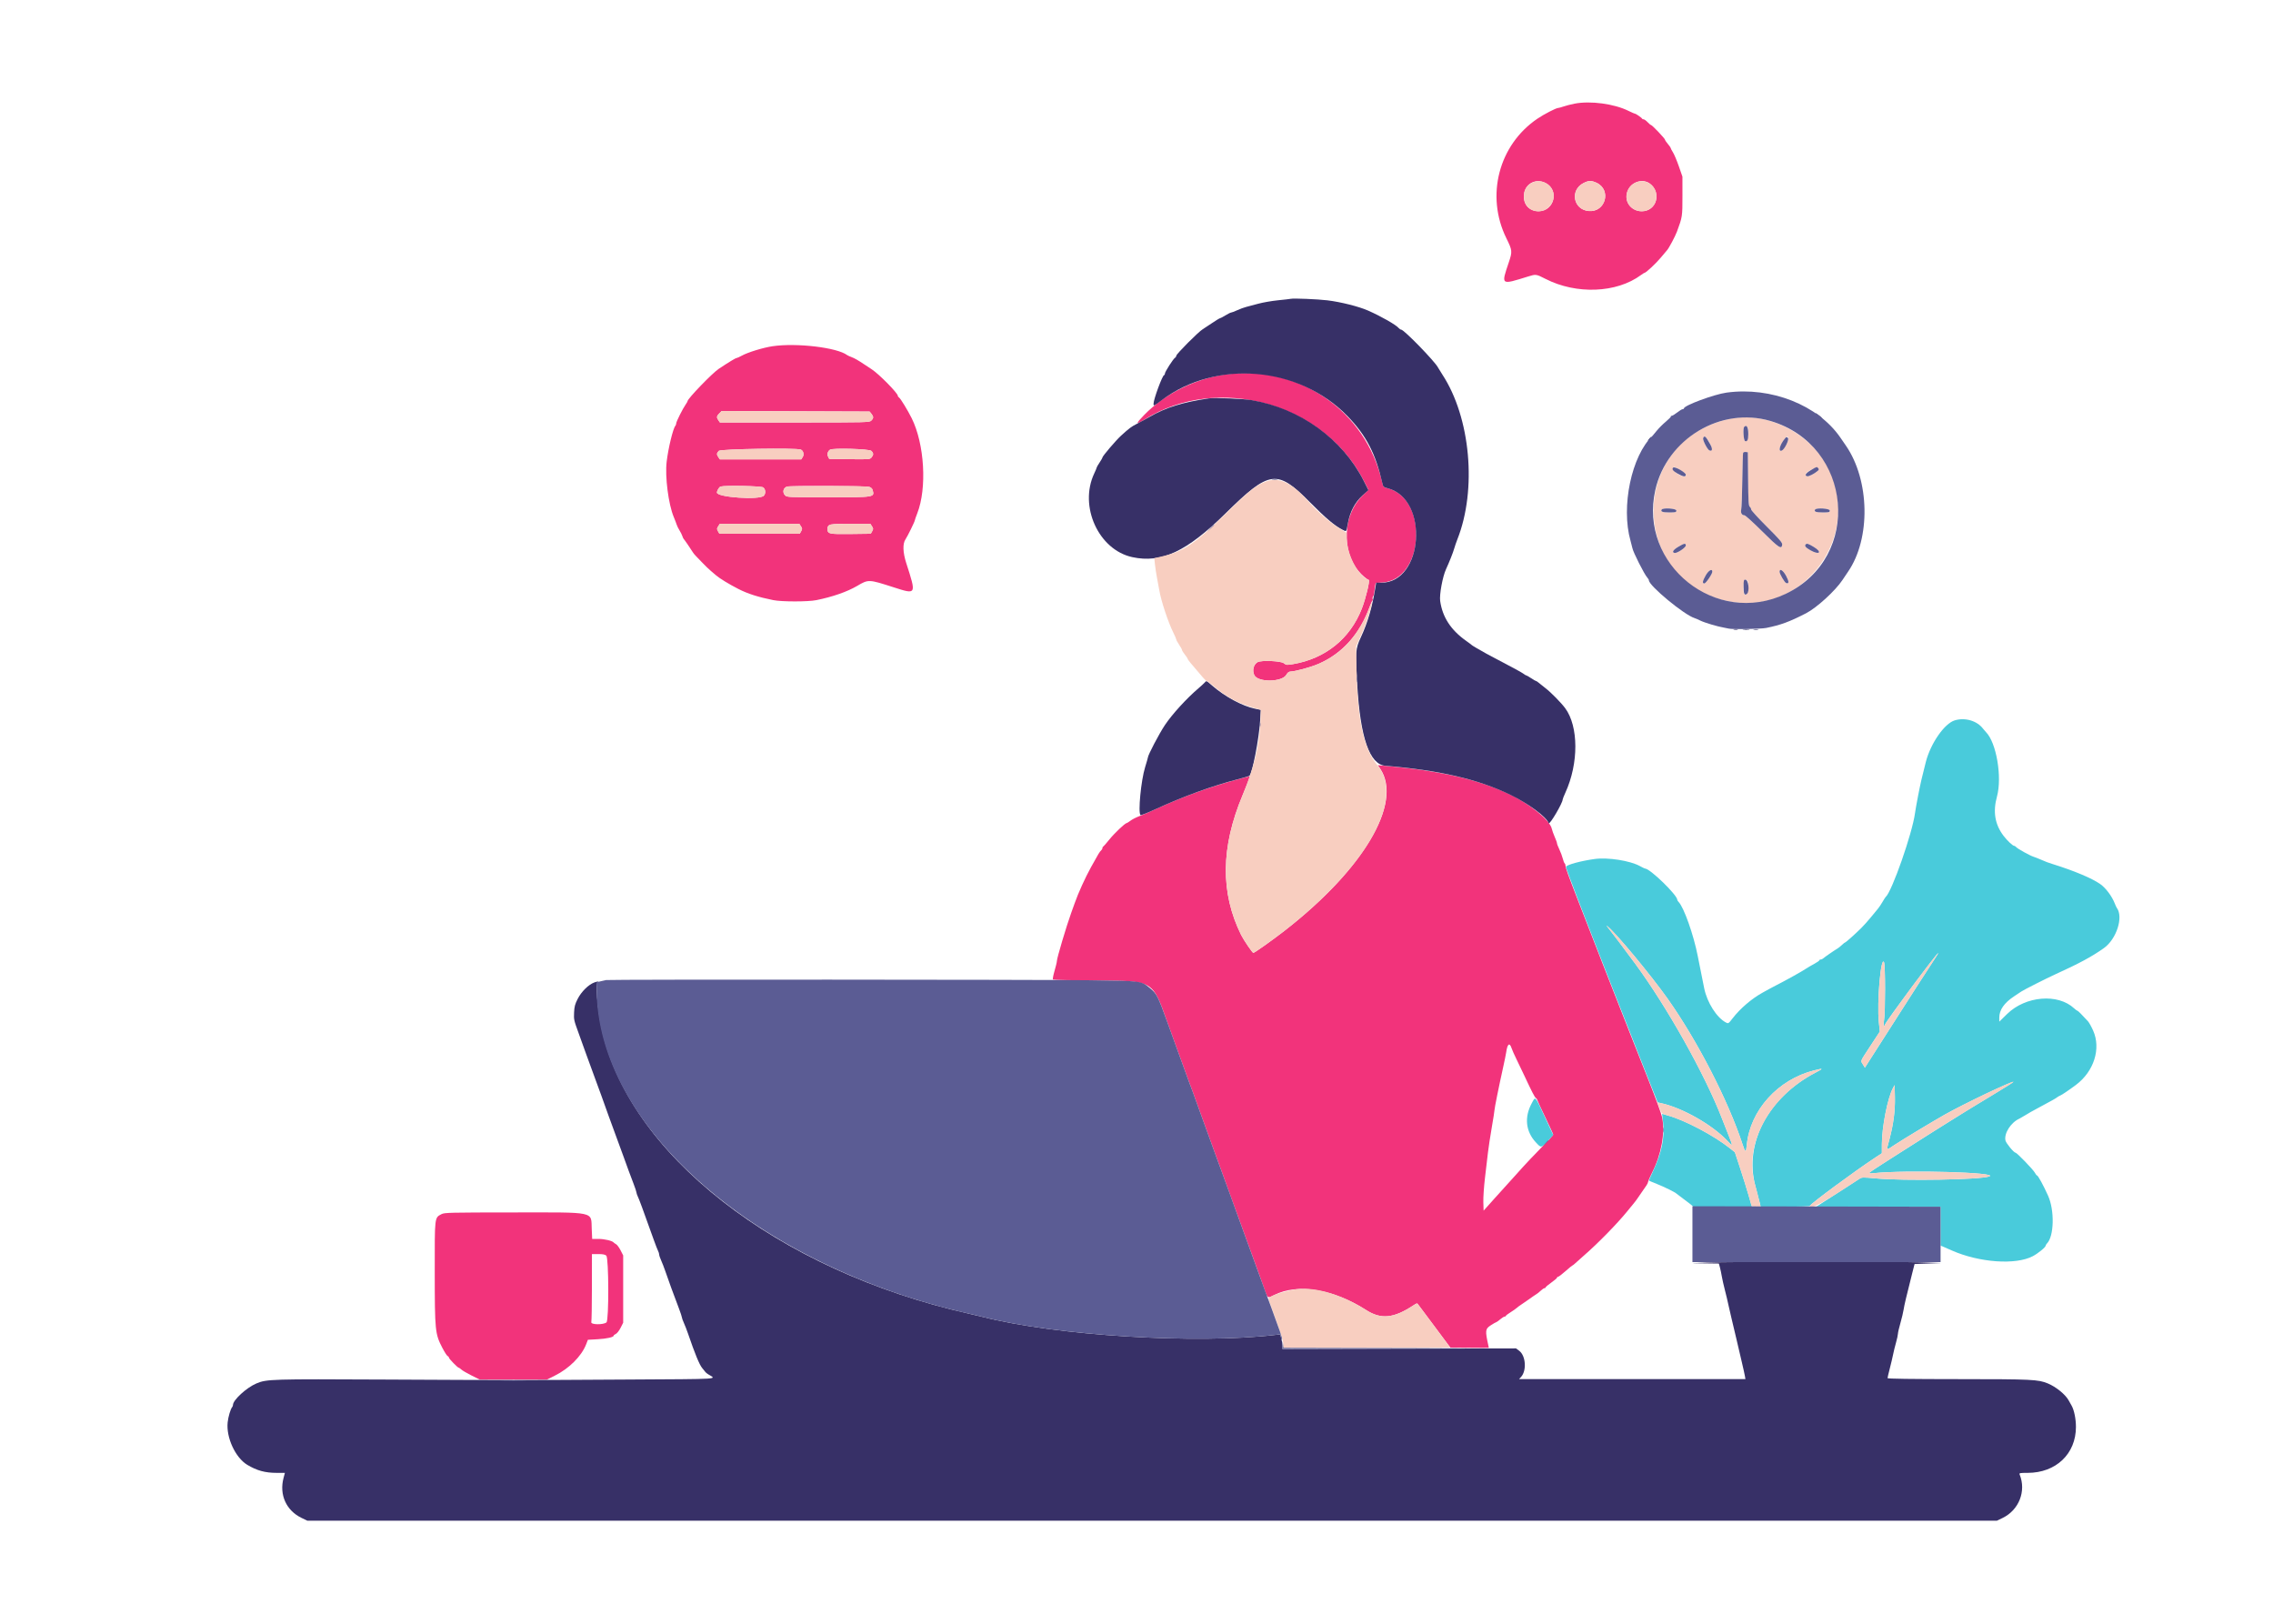
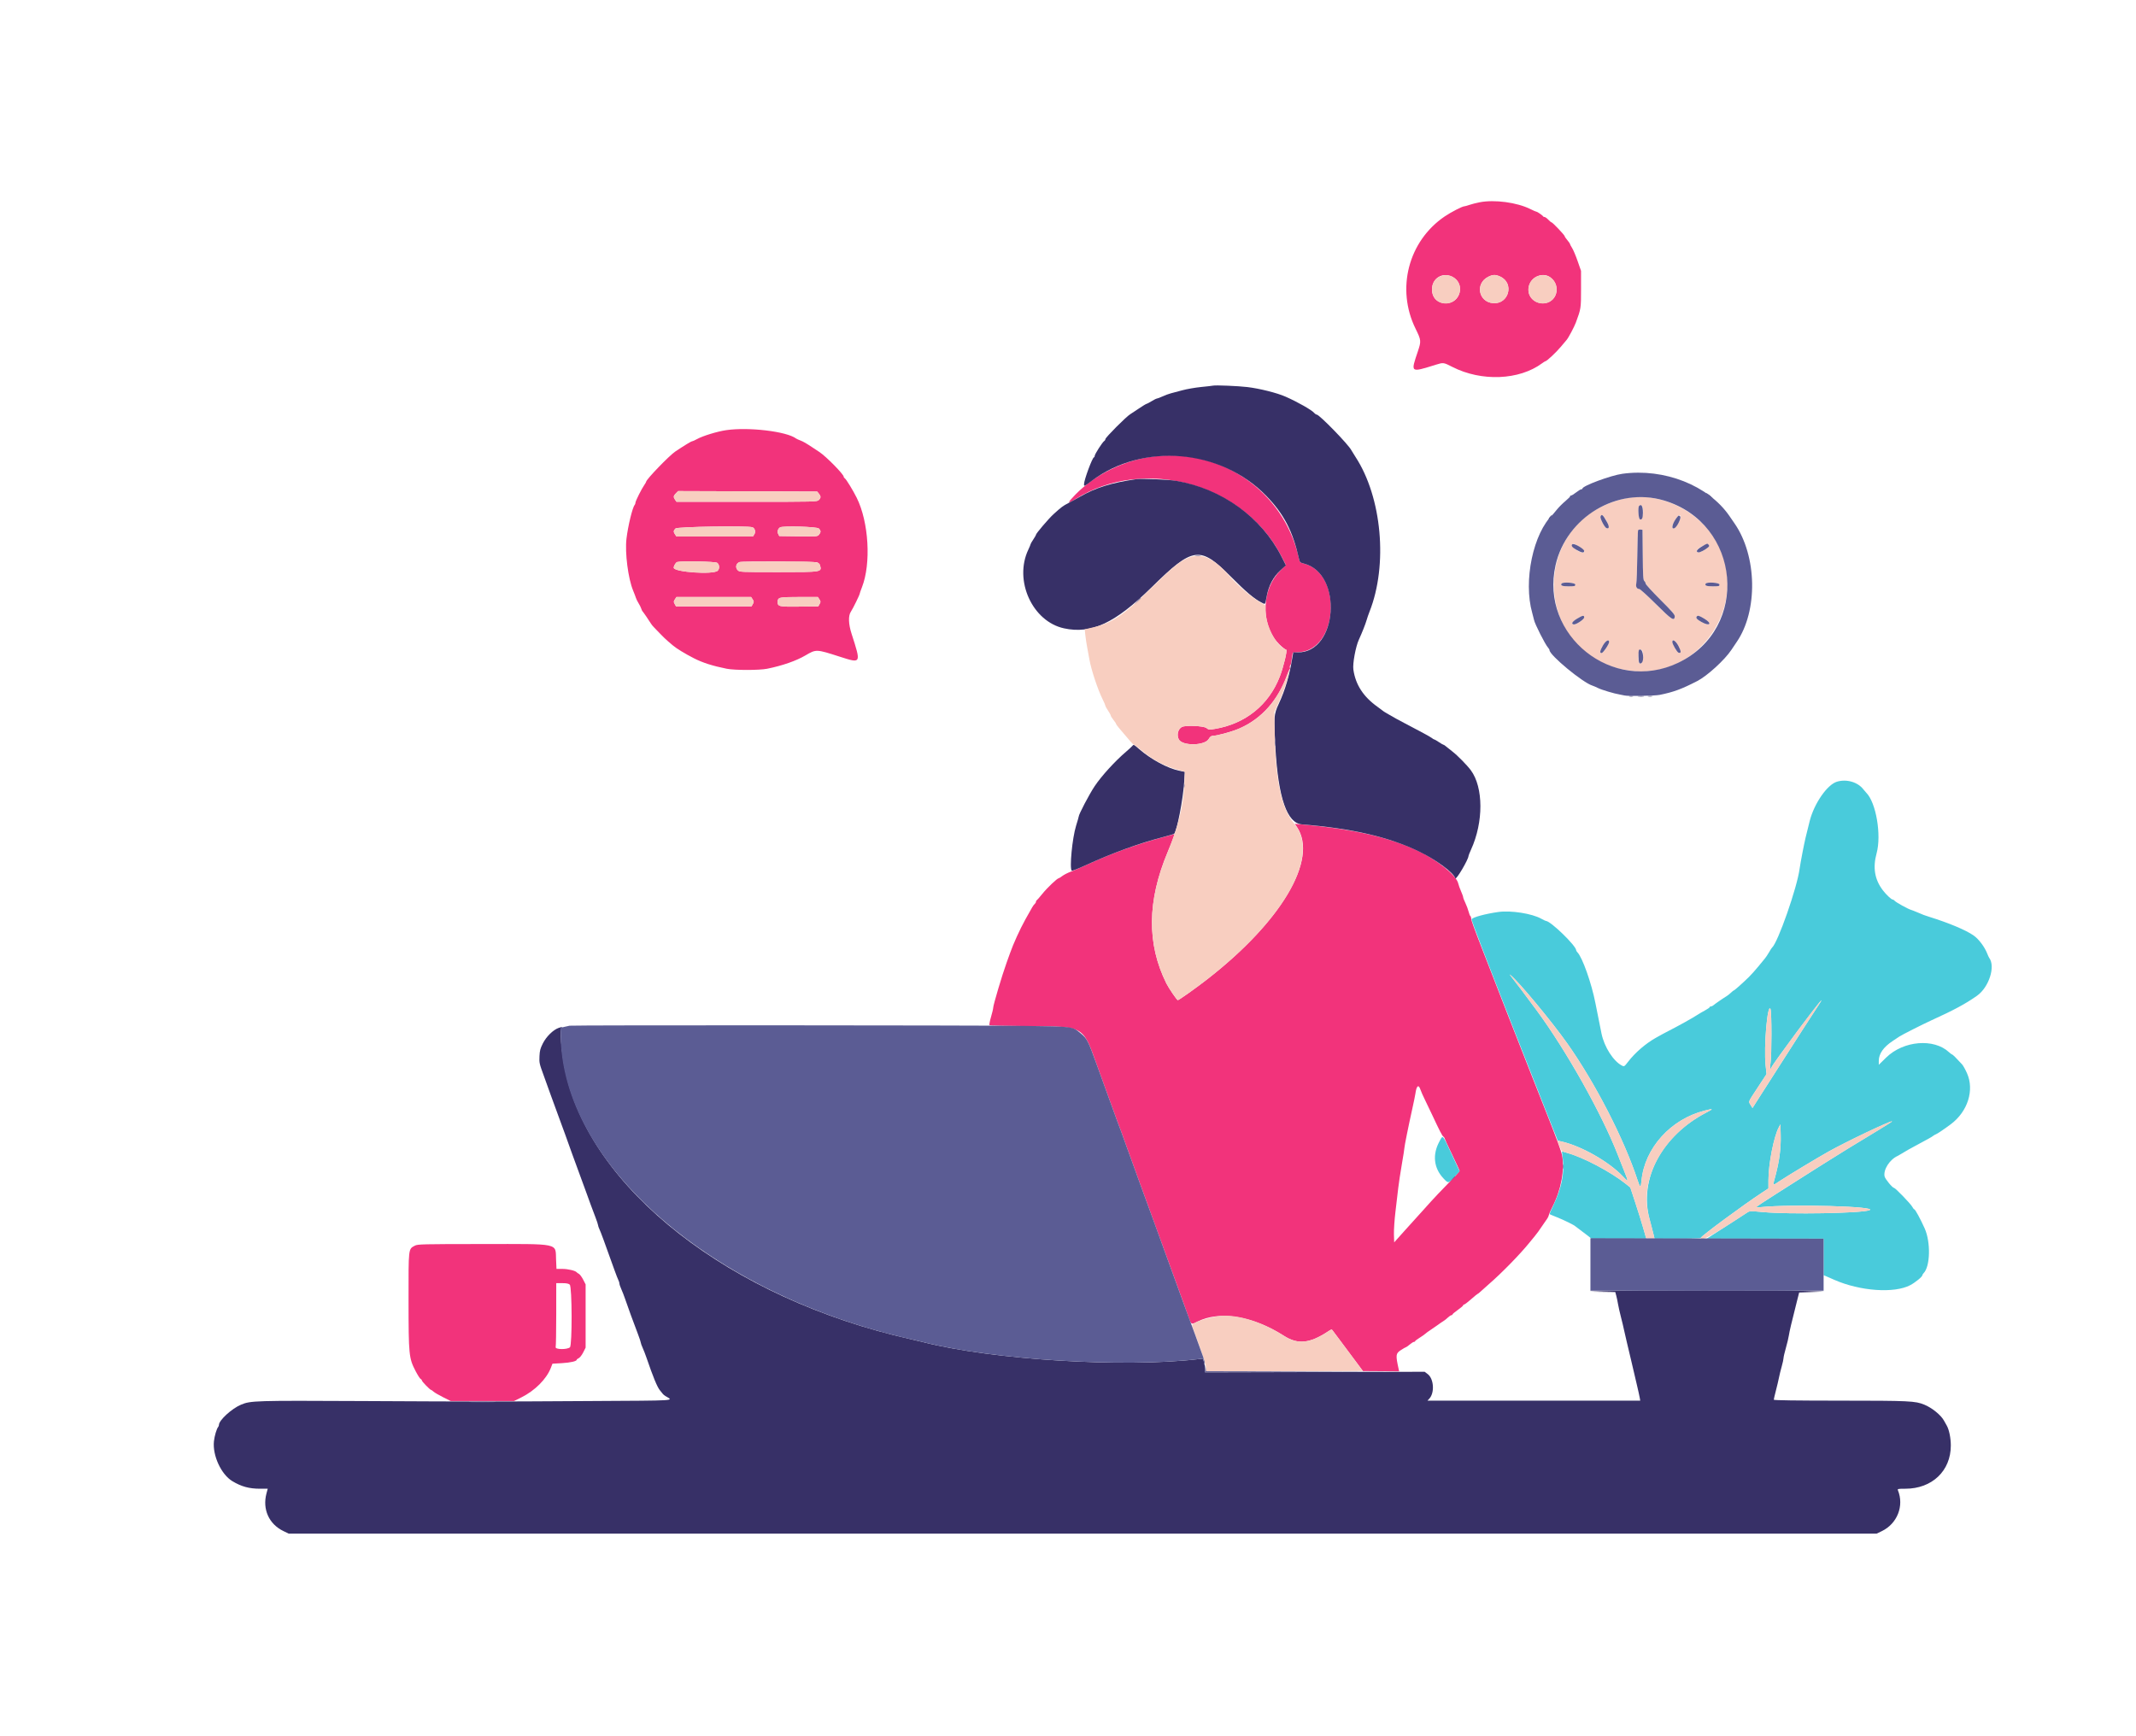
- <svg xmlns="http://www.w3.org/2000/svg" id="svg" version="1.1" width="400" height="285.714" viewBox="0, 0, 400,285.714">
+ <svg xmlns="http://www.w3.org/2000/svg" id="svg" version="1.1" width="400" height="325" viewBox="0, 0, 400,285.714">
  <g id="svgg">
    <path id="path0" d="M277.083 18.241 C 276.442 18.366,275.579 18.587,275.167 18.732 C 274.754 18.877,274.321 18.996,274.203 18.998 C 273.829 19.002,271.707 20.099,270.542 20.891 C 263.735 25.515,261.415 34.450,265.084 41.910 C 266.144 44.065,266.161 44.239,265.520 46.152 C 264.152 50.230,264.058 50.161,268.928 48.648 C 270.292 48.224,270.325 48.228,271.974 49.071 C 277.417 51.854,284.492 51.568,288.781 48.393 C 289.072 48.177,289.359 48.000,289.417 48.000 C 289.654 48.000,291.421 46.346,292.265 45.333 C 292.762 44.737,293.267 44.137,293.388 44.000 C 293.712 43.632,294.809 41.567,295.103 40.772 C 296.068 38.159,296.077 38.102,296.075 34.500 L 296.073 31.083 295.436 29.250 C 295.085 28.242,294.619 27.137,294.399 26.795 C 294.180 26.453,294.000 26.113,294.000 26.039 C 294.000 25.965,293.778 25.644,293.507 25.327 C 293.235 25.010,293.010 24.675,293.005 24.583 C 292.995 24.376,290.738 22.000,290.551 22.000 C 290.477 22.000,290.203 21.775,289.944 21.500 C 289.684 21.225,289.372 21.000,289.250 21.000 C 289.128 21.000,289.003 20.944,288.972 20.875 C 288.896 20.704,287.878 19.999,287.715 20.005 C 287.643 20.007,287.133 19.785,286.583 19.511 C 284.075 18.261,279.867 17.698,277.083 18.241 M271.941 32.178 C 274.447 33.392,273.559 37.168,270.767 37.166 C 269.200 37.165,268.168 36.139,268.167 34.581 C 268.166 32.487,270.072 31.274,271.941 32.178 M280.933 32.151 C 283.637 33.379,282.562 37.379,279.594 37.133 C 276.863 36.906,276.217 33.462,278.670 32.208 C 279.557 31.755,280.035 31.743,280.933 32.151 M290.311 32.289 C 292.466 33.885,291.538 37.167,288.930 37.167 C 286.856 37.167,285.613 35.211,286.523 33.377 C 287.230 31.951,289.121 31.408,290.311 32.289 M135.975 60.919 C 134.315 61.161,131.584 61.999,130.521 62.593 C 130.120 62.817,129.707 63.002,129.604 63.005 C 129.431 63.009,128.253 63.725,126.481 64.902 C 125.347 65.656,121.000 70.159,121.000 70.580 C 121.000 70.645,120.856 70.901,120.680 71.148 C 120.173 71.860,119.000 74.198,119.000 74.496 C 119.000 74.645,118.933 74.838,118.852 74.925 C 118.449 75.356,117.597 78.867,117.317 81.250 C 117.007 83.884,117.628 88.715,118.566 90.970 C 118.783 91.491,119.017 92.104,119.088 92.333 C 119.158 92.563,119.381 93.013,119.583 93.333 C 119.786 93.654,120.010 94.104,120.081 94.333 C 120.153 94.563,120.258 94.787,120.315 94.833 C 120.425 94.923,121.632 96.681,121.930 97.187 C 122.030 97.356,122.292 97.672,122.514 97.891 C 122.735 98.109,123.262 98.655,123.685 99.103 C 124.108 99.550,124.745 100.162,125.102 100.463 C 125.458 100.763,125.862 101.107,126.000 101.227 C 126.638 101.783,128.308 102.803,129.951 103.640 C 131.593 104.478,133.450 105.070,136.083 105.599 C 137.581 105.899,142.195 105.900,143.667 105.600 C 146.538 105.015,149.094 104.124,150.833 103.102 C 152.842 101.922,152.844 101.922,157.250 103.338 C 161.305 104.641,161.284 104.680,159.482 99.083 C 158.881 97.218,158.828 95.674,159.340 94.917 C 159.713 94.364,161.000 91.737,161.000 91.528 C 161.000 91.456,161.188 90.918,161.417 90.333 C 163.153 85.903,162.697 78.124,160.435 73.583 C 159.736 72.180,158.470 70.109,158.215 69.950 C 158.097 69.877,158.000 69.740,158.000 69.646 C 158.000 69.186,154.714 65.845,153.431 65.000 C 153.223 64.862,152.722 64.531,152.318 64.263 C 150.931 63.344,150.416 63.047,149.833 62.829 C 149.512 62.709,149.171 62.552,149.075 62.479 C 147.305 61.149,140.200 60.303,135.975 60.919 M215.917 65.857 C 210.526 66.543,205.053 69.230,201.371 72.998 C 199.800 74.606,199.815 74.833,201.425 73.816 C 214.229 65.729,232.937 70.919,239.950 84.503 L 240.817 86.181 239.693 87.299 C 236.348 90.627,236.061 96.882,239.087 100.504 C 239.655 101.185,240.507 101.919,240.867 102.039 C 241.115 102.122,240.352 105.293,239.649 107.100 C 237.598 112.373,233.245 115.888,227.564 116.858 C 226.438 117.050,226.356 117.042,225.917 116.697 C 225.402 116.292,221.989 116.149,221.324 116.505 C 220.598 116.893,220.321 118.004,220.745 118.824 C 221.401 120.092,225.595 120.039,226.354 118.753 C 226.610 118.318,226.814 118.166,227.141 118.165 C 227.884 118.163,230.816 117.353,232.068 116.805 C 236.218 114.987,239.358 111.473,241.015 106.792 C 241.234 106.173,241.468 105.667,241.535 105.667 C 241.602 105.667,241.613 105.553,241.559 105.415 C 241.506 105.276,241.536 105.070,241.625 104.956 C 241.715 104.843,241.794 104.638,241.800 104.500 C 241.807 104.362,241.875 103.875,241.950 103.417 L 242.086 102.583 243.335 102.489 C 250.658 101.938,251.382 87.718,244.178 85.909 C 243.421 85.718,243.415 85.711,243.194 84.734 C 240.383 72.339,228.672 64.235,215.917 65.857 M153.348 72.810 C 153.753 73.311,153.750 73.583,153.333 74.000 C 153.006 74.328,152.778 74.333,139.843 74.333 L 126.686 74.333 126.426 73.963 C 126.070 73.454,126.099 73.219,126.579 72.739 L 126.991 72.327 140.010 72.372 L 153.030 72.417 153.348 72.810 M140.916 79.106 C 141.374 79.282,141.550 79.983,141.251 80.439 L 140.992 80.833 133.839 80.833 L 126.686 80.833 126.426 80.463 C 126.083 79.973,126.099 79.734,126.500 79.333 C 126.836 78.997,140.088 78.789,140.916 79.106 M153.333 79.333 C 153.743 79.743,153.753 80.024,153.375 80.486 C 153.091 80.833,152.987 80.842,149.505 80.797 L 145.926 80.750 145.724 80.344 C 145.515 79.925,145.664 79.396,146.067 79.128 C 146.549 78.806,152.988 78.988,153.333 79.333 M134.296 85.759 C 134.736 86.068,134.794 86.849,134.405 87.238 C 133.623 88.020,126.167 87.510,126.167 86.675 C 126.167 86.327,126.562 85.678,126.815 85.610 C 127.654 85.386,133.942 85.512,134.296 85.759 M153.061 85.687 C 153.287 85.790,153.515 86.034,153.567 86.229 C 153.912 87.513,153.993 87.500,145.750 87.500 C 138.722 87.500,138.490 87.490,138.167 87.167 C 137.645 86.645,137.814 85.861,138.500 85.616 C 139.022 85.429,152.641 85.496,153.061 85.687 M140.945 92.603 C 141.201 92.994,141.205 93.084,140.984 93.478 L 140.737 93.917 133.667 93.917 L 126.596 93.917 126.350 93.478 C 126.129 93.084,126.133 92.994,126.389 92.603 L 126.674 92.167 133.667 92.167 L 140.659 92.167 140.945 92.603 M153.445 92.603 C 153.701 92.993,153.705 93.084,153.484 93.478 L 153.237 93.917 149.738 93.962 C 145.895 94.011,145.625 93.953,145.625 93.083 C 145.625 92.229,145.903 92.167,149.695 92.167 L 153.159 92.167 153.445 92.603 M242.909 135.292 C 246.871 141.279,239.962 152.951,226.051 163.774 C 223.903 165.445,220.769 167.667,220.560 167.667 C 220.395 167.667,218.855 165.409,218.419 164.528 C 214.743 157.107,214.824 149.098,218.670 139.917 C 219.054 139.000,219.501 137.871,219.664 137.408 L 219.960 136.565 217.605 137.198 C 212.970 138.444,208.151 140.186,203.776 142.198 C 202.570 142.752,201.115 143.380,200.543 143.594 C 199.970 143.807,199.251 144.173,198.944 144.407 C 198.636 144.642,198.330 144.833,198.263 144.833 C 197.989 144.833,196.096 146.634,195.210 147.737 C 194.689 148.386,194.204 148.942,194.132 148.972 C 194.059 149.003,194.000 149.125,194.000 149.243 C 194.000 149.362,193.889 149.552,193.753 149.664 C 193.525 149.854,193.309 150.212,191.998 152.583 C 190.974 154.434,189.742 157.150,189.125 158.917 C 189.029 159.192,188.746 159.979,188.497 160.667 C 187.669 162.953,185.993 168.586,185.993 169.083 C 185.993 169.267,185.807 170.050,185.580 170.825 C 185.353 171.600,185.224 172.290,185.293 172.360 C 185.363 172.430,188.719 172.508,192.752 172.535 C 203.056 172.603,202.759 172.432,205.419 179.833 C 205.634 180.429,206.068 181.629,206.384 182.500 C 206.700 183.371,207.312 185.058,207.743 186.250 C 209.092 189.974,209.675 191.560,209.948 192.250 C 210.093 192.617,210.308 193.217,210.427 193.583 C 210.545 193.950,210.993 195.188,211.421 196.333 C 211.849 197.479,212.299 198.717,212.421 199.083 C 212.543 199.450,212.991 200.688,213.416 201.833 C 213.842 202.979,214.556 204.929,215.002 206.167 C 215.448 207.404,216.089 209.167,216.425 210.083 C 216.762 211.000,217.281 212.425,217.579 213.250 C 217.877 214.075,218.778 216.550,219.580 218.750 C 221.945 225.231,222.172 225.857,222.613 227.131 C 223.074 228.459,223.085 228.464,224.250 227.869 C 228.339 225.779,234.642 226.813,240.427 230.524 C 243.037 232.198,245.275 231.975,248.716 229.698 C 249.359 229.272,249.375 229.270,249.607 229.590 C 249.738 229.770,251.059 231.541,252.543 233.525 L 255.243 237.134 258.626 237.156 L 262.009 237.179 261.926 236.798 C 261.336 234.111,261.367 233.841,262.334 233.208 C 262.790 232.910,263.220 232.664,263.290 232.660 C 263.360 232.656,263.676 232.431,263.994 232.160 C 264.311 231.889,264.667 231.667,264.785 231.667 C 264.903 231.667,265.000 231.610,265.000 231.542 C 265.000 231.473,265.357 231.198,265.792 230.930 C 266.227 230.663,266.749 230.296,266.952 230.115 C 267.155 229.935,267.465 229.704,267.641 229.602 C 267.817 229.500,268.428 229.079,269.000 228.667 C 269.572 228.254,270.185 227.832,270.364 227.729 C 270.542 227.626,270.893 227.345,271.145 227.104 C 271.396 226.864,271.691 226.667,271.801 226.667 C 271.910 226.667,272.000 226.603,272.000 226.524 C 272.000 226.446,272.450 226.066,273.000 225.680 C 273.550 225.294,274.000 224.909,274.000 224.823 C 274.000 224.737,274.084 224.667,274.186 224.667 C 274.288 224.667,274.880 224.217,275.500 223.667 C 276.120 223.117,276.671 222.667,276.723 222.667 C 276.775 222.667,276.992 222.498,277.205 222.292 C 277.417 222.085,278.152 221.431,278.837 220.836 C 281.181 218.805,284.629 215.281,286.333 213.176 C 286.654 212.780,287.142 212.184,287.417 211.853 C 287.692 211.521,287.992 211.131,288.083 210.986 C 288.282 210.673,289.397 209.058,289.745 208.579 C 289.880 208.394,290.016 208.094,290.047 207.913 C 290.079 207.732,290.385 207.033,290.728 206.360 C 292.355 203.173,293.047 199.389,292.509 196.637 C 292.395 196.057,291.303 193.071,290.082 190.000 C 288.861 186.929,287.450 183.367,286.948 182.083 C 286.445 180.800,285.530 178.475,284.915 176.917 C 282.986 172.027,281.820 169.041,277.496 157.917 C 276.034 154.156,275.500 152.670,275.500 152.364 C 275.500 152.175,275.434 151.979,275.354 151.929 C 275.273 151.880,275.121 151.495,275.015 151.074 C 274.909 150.653,274.637 149.926,274.411 149.457 C 274.185 148.988,274.000 148.508,274.000 148.390 C 274.000 148.272,273.820 147.770,273.601 147.273 C 273.381 146.776,273.146 146.118,273.078 145.810 C 272.747 144.300,269.177 141.421,265.487 139.688 C 260.016 137.119,253.336 135.606,243.699 134.752 L 242.481 134.645 242.909 135.292 M266.007 184.438 C 266.116 184.768,266.488 185.611,266.835 186.311 C 267.181 187.011,267.814 188.333,268.242 189.250 C 269.586 192.129,270.077 193.079,270.292 193.217 C 270.406 193.290,270.500 193.412,270.500 193.487 C 270.500 193.563,271.137 194.945,271.917 196.559 C 272.696 198.173,273.333 199.564,273.333 199.651 C 273.333 199.738,272.340 200.822,271.125 202.060 C 269.910 203.298,268.504 204.777,268.000 205.347 C 267.496 205.916,266.858 206.625,266.583 206.921 C 265.787 207.780,265.042 208.605,262.998 210.889 L 261.083 213.028 261.036 211.538 C 261.010 210.719,261.141 208.781,261.327 207.233 C 261.513 205.684,261.746 203.704,261.845 202.833 C 261.943 201.963,262.245 199.975,262.515 198.417 C 262.785 196.858,263.003 195.471,262.999 195.333 C 262.990 195.047,263.784 191.116,264.496 187.917 C 264.761 186.725,265.014 185.487,265.058 185.167 C 265.263 183.665,265.653 183.366,266.007 184.438 M77.702 213.639 C 76.458 214.303,76.499 213.952,76.506 223.879 C 76.512 234.149,76.569 234.716,77.834 237.148 C 78.229 237.909,78.654 238.569,78.777 238.617 C 78.899 238.664,79.002 238.788,79.004 238.893 C 79.009 239.094,80.544 240.667,80.735 240.667 C 80.797 240.667,81.003 240.812,81.193 240.989 C 81.383 241.166,82.186 241.635,82.978 242.031 L 84.417 242.750 90.333 242.750 L 96.250 242.750 97.667 242.044 C 100.163 240.801,102.329 238.634,103.138 236.571 L 103.459 235.750 105.188 235.652 C 106.815 235.559,108.000 235.289,108.000 235.010 C 108.000 234.942,108.171 234.809,108.379 234.714 C 108.587 234.619,108.962 234.137,109.212 233.643 L 109.667 232.745 109.667 226.824 L 109.667 220.902 109.208 220.007 C 108.956 219.515,108.600 219.031,108.417 218.931 C 108.233 218.832,108.043 218.696,107.993 218.630 C 107.771 218.334,106.360 218.000,105.334 218.000 L 104.210 218.000 104.133 216.252 C 103.993 213.109,105.052 213.332,90.308 213.340 C 79.146 213.347,78.209 213.369,77.702 213.639 M106.695 220.942 C 107.139 221.344,107.169 232.319,106.727 232.686 C 106.176 233.143,103.932 233.108,104.057 232.644 C 104.115 232.428,104.163 229.644,104.164 226.458 L 104.167 220.667 105.279 220.667 C 106.079 220.667,106.476 220.744,106.695 220.942 " stroke="none" fill="#f2337b" fill-rule="evenodd" />
    <path id="path1" d="M343.983 126.759 C 342.170 127.318,339.741 130.820,338.904 134.083 C 338.209 136.791,337.973 137.816,337.564 139.917 C 337.314 141.200,337.060 142.625,337.000 143.083 C 336.535 146.616,332.919 156.944,331.836 157.833 C 331.780 157.879,331.533 158.265,331.287 158.690 C 331.042 159.115,330.692 159.640,330.511 159.857 C 330.330 160.073,329.752 160.775,329.226 161.417 C 328.701 162.058,327.928 162.921,327.508 163.333 C 326.386 164.434,324.816 165.833,324.701 165.833 C 324.646 165.833,324.396 166.030,324.145 166.271 C 323.893 166.512,323.544 166.793,323.368 166.896 C 322.810 167.223,321.092 168.408,320.863 168.625 C 320.742 168.740,320.536 168.833,320.405 168.833 C 320.274 168.833,320.167 168.896,320.167 168.974 C 320.167 169.051,319.773 169.327,319.292 169.587 C 318.810 169.847,318.229 170.185,318.000 170.337 C 317.035 170.980,314.300 172.499,311.935 173.706 C 311.741 173.804,311.471 173.948,311.333 174.025 C 311.196 174.101,310.671 174.393,310.167 174.672 C 308.237 175.740,306.225 177.467,304.897 179.192 C 304.194 180.106,304.146 180.136,303.744 179.928 C 302.119 179.085,300.428 176.436,299.907 173.917 C 299.618 172.520,299.081 169.833,298.774 168.250 C 298.048 164.508,296.320 159.629,295.391 158.701 C 295.268 158.577,295.167 158.411,295.167 158.331 C 295.167 157.491,290.368 152.833,289.502 152.833 C 289.432 152.833,289.034 152.643,288.617 152.410 C 286.888 151.443,282.946 150.825,280.599 151.153 C 278.188 151.490,275.810 152.133,275.576 152.511 C 275.536 152.577,276.430 155.020,277.565 157.941 C 278.699 160.861,279.904 163.962,280.242 164.833 C 280.581 165.704,281.224 167.354,281.673 168.500 C 282.121 169.646,283.060 172.046,283.759 173.833 C 285.295 177.760,287.133 182.418,289.756 189.031 L 291.718 193.979 292.567 194.177 C 296.215 195.025,301.298 197.929,303.875 200.635 C 305.027 201.845,305.025 201.855,304.082 199.478 C 303.669 198.436,303.170 197.171,302.973 196.667 C 299.963 188.945,293.377 177.209,287.783 169.601 C 285.983 167.152,283.368 163.687,282.932 163.172 C 282.639 162.826,282.634 162.799,282.899 163.004 C 284.315 164.097,290.556 171.614,293.482 175.750 C 298.726 183.164,304.145 193.703,306.658 201.373 C 307.145 202.859,307.266 202.880,307.394 201.502 C 307.962 195.385,312.872 189.938,319.255 188.343 C 320.925 187.925,320.951 187.977,319.463 188.754 C 311.206 193.070,306.910 201.144,308.890 208.625 C 309.223 209.886,309.575 211.235,309.671 211.625 L 309.846 212.333 314.173 212.333 C 316.611 212.333,318.500 212.268,318.500 212.184 C 318.500 211.894,326.523 205.973,330.042 203.667 L 331.167 202.929 331.167 201.390 C 331.167 198.339,332.183 193.174,333.122 191.456 L 333.417 190.917 333.465 193.000 C 333.520 195.410,333.224 197.725,332.515 200.417 C 331.935 202.622,331.821 202.502,333.466 201.419 C 334.979 200.424,340.125 197.323,342.333 196.076 C 345.543 194.263,354.082 190.193,354.274 190.385 C 354.309 190.420,353.156 191.162,351.711 192.034 C 346.565 195.139,345.028 196.086,340.583 198.888 C 334.366 202.808,329.116 206.176,328.917 206.371 C 328.808 206.477,329.096 206.498,329.750 206.429 C 335.500 205.829,351.982 206.300,350.063 207.009 C 348.514 207.582,335.058 207.815,330.128 207.354 C 327.806 207.137,327.648 207.141,327.211 207.431 C 326.958 207.599,325.145 208.771,323.183 210.035 L 319.617 212.333 330.558 212.333 L 341.500 212.333 341.500 215.753 L 341.500 219.172 342.042 219.405 C 342.340 219.533,342.996 219.820,343.500 220.043 C 348.323 222.169,354.726 222.621,357.719 221.045 C 358.681 220.538,360.000 219.455,360.000 219.172 C 360.000 219.090,360.103 218.921,360.228 218.795 C 361.474 217.549,361.582 213.000,360.426 210.417 C 359.621 208.617,358.648 206.833,358.472 206.833 C 358.400 206.833,358.229 206.615,358.091 206.349 C 357.823 205.829,354.932 202.833,354.699 202.833 C 354.401 202.833,353.027 201.169,352.919 200.678 C 352.644 199.424,353.879 197.498,355.387 196.830 C 355.495 196.782,355.883 196.557,356.250 196.330 C 357.018 195.854,357.553 195.552,358.833 194.868 C 361.076 193.670,361.766 193.282,362.000 193.090 C 362.137 192.977,362.383 192.837,362.545 192.779 C 362.809 192.686,364.074 191.831,365.302 190.917 C 368.492 188.541,369.770 184.518,368.345 181.333 C 368.038 180.646,367.628 179.910,367.435 179.699 C 366.368 178.532,365.665 177.833,365.557 177.833 C 365.490 177.833,365.243 177.654,365.009 177.435 C 362.155 174.765,356.456 175.242,353.210 178.422 L 351.833 179.772 351.833 179.047 C 351.833 177.712,352.699 176.465,354.417 175.327 C 354.875 175.024,355.451 174.640,355.696 174.475 C 356.174 174.153,360.157 172.137,361.667 171.453 C 365.857 169.554,368.141 168.322,370.235 166.833 C 372.465 165.248,373.715 161.363,372.513 159.750 C 372.445 159.658,372.288 159.321,372.164 159.000 C 371.663 157.699,370.565 156.234,369.577 155.546 C 368.116 154.530,364.979 153.213,361.250 152.050 C 360.368 151.775,360.189 151.707,359.000 151.196 C 358.587 151.018,358.072 150.819,357.856 150.752 C 357.254 150.568,355.057 149.353,354.828 149.077 C 354.717 148.943,354.541 148.831,354.438 148.829 C 354.188 148.823,353.205 147.893,352.584 147.075 C 351.061 145.070,350.687 142.844,351.423 140.167 C 352.361 136.753,351.325 130.659,349.496 128.830 C 349.350 128.683,349.122 128.418,348.990 128.240 C 347.946 126.833,345.802 126.199,343.983 126.759 M340.624 168.492 C 338.617 171.560,336.410 174.981,334.115 178.583 C 332.654 180.875,331.216 183.125,330.917 183.583 C 330.619 184.042,329.882 185.193,329.279 186.143 L 328.183 187.869 327.842 187.309 C 327.403 186.588,327.265 186.930,329.156 184.040 L 330.813 181.510 330.639 179.880 C 330.269 176.413,330.999 168.033,331.557 169.334 C 331.788 169.872,331.789 178.037,331.558 179.458 C 331.407 180.388,331.493 180.849,331.713 180.292 C 332.006 179.552,340.848 167.667,341.106 167.667 C 341.138 167.667,340.921 168.038,340.624 168.492 M269.556 194.125 C 268.218 196.586,268.485 199.096,270.291 201.026 C 271.222 202.022,271.204 202.024,272.378 200.756 L 273.340 199.717 271.811 196.442 C 270.064 192.699,270.236 192.875,269.556 194.125 M292.500 196.028 C 292.500 196.063,292.576 196.702,292.670 197.448 C 292.997 200.059,292.407 202.931,290.888 206.117 C 290.475 206.983,290.162 207.718,290.193 207.748 C 290.225 207.779,290.850 208.042,291.583 208.332 C 292.833 208.827,294.814 209.800,295.000 210.011 C 295.046 210.063,295.421 210.347,295.833 210.641 C 296.246 210.936,296.908 211.437,297.305 211.755 L 298.026 212.333 303.159 212.333 L 308.292 212.333 307.729 210.375 C 307.420 209.298,306.748 207.142,306.235 205.583 L 305.304 202.750 304.444 202.063 C 301.666 199.843,296.476 197.090,293.621 196.321 C 293.268 196.226,292.871 196.107,292.740 196.056 C 292.608 196.006,292.500 195.993,292.500 196.028 " stroke="none" fill="#49cbdb" fill-rule="evenodd" />
    <path id="path2" d="M227.167 52.577 C 227.029 52.611,226.017 52.728,224.917 52.836 C 223.817 52.945,222.242 53.219,221.417 53.445 C 220.592 53.671,219.624 53.928,219.267 54.017 C 218.910 54.107,218.214 54.364,217.720 54.590 C 217.227 54.815,216.740 55.000,216.638 55.000 C 216.537 55.000,216.088 55.225,215.641 55.500 C 215.194 55.775,214.765 56.000,214.687 56.000 C 214.610 56.000,213.964 56.394,213.253 56.875 C 212.542 57.356,211.828 57.828,211.666 57.923 C 210.928 58.355,207.000 62.295,207.000 62.602 C 207.000 62.720,206.902 62.877,206.783 62.950 C 206.457 63.151,205.000 65.422,205.000 65.731 C 205.000 65.879,204.939 66.000,204.865 66.000 C 204.573 66.000,203.000 70.250,203.000 71.040 C 203.000 71.494,203.017 71.486,204.418 70.430 C 214.001 63.202,228.588 64.436,237.104 73.195 C 240.426 76.613,242.093 79.822,243.271 85.066 C 243.405 85.662,243.480 85.732,244.178 85.908 C 251.533 87.761,250.523 102.592,243.047 102.534 L 242.177 102.527 242.079 103.139 C 241.502 106.773,240.701 109.528,239.437 112.234 C 238.546 114.140,238.506 114.695,238.840 120.440 C 239.385 129.818,241.013 134.516,243.795 134.745 C 253.253 135.521,260.108 137.111,265.750 139.837 C 268.936 141.375,272.137 143.736,272.537 144.841 C 272.680 145.235,275.000 141.302,275.000 140.665 C 275.000 140.583,275.216 140.043,275.479 139.466 C 277.829 134.318,277.810 127.821,275.435 124.607 C 274.737 123.662,272.919 121.812,272.012 121.122 C 271.502 120.734,270.939 120.285,270.761 120.125 C 270.583 119.965,270.380 119.833,270.310 119.833 C 270.240 119.833,269.850 119.608,269.443 119.333 C 269.035 119.058,268.643 118.833,268.572 118.833 C 268.501 118.833,268.325 118.731,268.180 118.606 C 267.940 118.399,265.989 117.333,263.167 115.867 C 262.571 115.558,261.858 115.179,261.583 115.025 C 259.976 114.124,259.073 113.593,259.000 113.506 C 258.954 113.452,258.504 113.115,258.000 112.758 C 255.318 110.859,253.845 108.596,253.440 105.750 C 253.282 104.645,253.863 101.485,254.465 100.167 C 255.083 98.815,255.697 97.264,255.917 96.500 C 256.035 96.087,256.281 95.375,256.462 94.917 C 259.936 86.153,258.787 73.489,253.832 65.917 C 253.472 65.367,253.123 64.804,253.056 64.667 C 252.556 63.642,247.069 58.000,246.572 58.000 C 246.463 58.000,246.277 57.883,246.157 57.739 C 245.677 57.160,243.093 55.683,240.750 54.648 C 239.137 53.935,235.924 53.127,233.583 52.845 C 231.897 52.642,227.626 52.463,227.167 52.577 M212.750 70.100 C 208.146 70.767,205.179 71.692,202.278 73.366 C 201.621 73.745,200.633 74.285,200.083 74.567 C 199.068 75.088,198.743 75.330,197.274 76.667 C 196.386 77.474,194.000 80.273,194.000 80.508 C 194.000 80.586,193.775 80.983,193.500 81.391 C 193.225 81.798,193.000 82.189,193.000 82.258 C 193.000 82.328,192.804 82.799,192.564 83.306 C 189.837 89.071,193.319 96.741,199.250 98.032 C 204.375 99.148,208.847 97.053,215.667 90.339 C 223.422 82.705,224.723 82.531,230.500 88.355 C 233.309 91.186,234.863 92.501,236.224 93.196 C 236.994 93.589,236.888 93.717,237.216 92.000 C 237.600 89.998,238.449 88.395,239.768 87.187 L 240.811 86.231 239.979 84.592 C 236.234 77.216,228.819 71.873,220.303 70.413 C 218.813 70.158,213.791 69.950,212.750 70.100 M319.500 72.711 C 319.500 72.747,319.819 73.031,320.208 73.340 C 320.598 73.650,320.811 73.772,320.681 73.611 C 320.438 73.307,319.500 72.593,319.500 72.711 M290.249 77.168 C 290.083 77.352,289.986 77.541,290.034 77.590 C 290.082 77.638,290.246 77.487,290.398 77.255 C 290.730 76.748,290.664 76.709,290.249 77.168 M305.127 110.785 C 305.334 110.824,305.634 110.823,305.794 110.781 C 305.953 110.739,305.783 110.707,305.417 110.709 C 305.050 110.711,304.920 110.745,305.127 110.785 M306.795 110.787 C 307.094 110.825,307.544 110.824,307.795 110.786 C 308.045 110.748,307.800 110.717,307.250 110.718 C 306.700 110.719,306.495 110.750,306.795 110.787 M308.625 110.784 C 308.831 110.824,309.169 110.824,309.375 110.784 C 309.581 110.745,309.412 110.712,309.000 110.712 C 308.587 110.712,308.419 110.745,308.625 110.784 M211.980 120.125 C 211.837 120.285,211.352 120.730,210.902 121.114 C 208.815 122.892,206.274 125.676,205.000 127.582 C 203.987 129.096,201.994 132.900,202.002 133.302 C 202.004 133.365,201.784 134.129,201.514 135.000 C 200.797 137.317,200.252 142.973,200.702 143.424 C 200.768 143.490,201.968 143.018,203.369 142.374 C 208.248 140.135,213.241 138.315,217.675 137.159 C 218.816 136.862,219.806 136.570,219.874 136.510 C 220.390 136.060,221.561 130.004,221.762 126.746 L 221.876 124.909 220.813 124.692 C 218.647 124.249,215.538 122.568,213.320 120.641 C 212.256 119.716,212.323 119.742,211.980 120.125 M104.602 172.868 C 103.567 173.244,102.308 174.487,101.653 175.777 C 101.185 176.699,101.073 177.124,101.026 178.159 C 100.969 179.411,100.992 179.516,101.838 181.833 C 102.039 182.386,102.702 184.225,103.158 185.500 C 103.564 186.633,104.467 189.103,105.048 190.667 C 105.371 191.537,105.729 192.512,105.843 192.833 C 105.957 193.154,106.253 193.979,106.500 194.667 C 106.747 195.354,107.043 196.179,107.158 196.500 C 107.550 197.596,108.461 200.082,108.959 201.417 C 109.232 202.150,109.590 203.125,109.753 203.583 C 110.308 205.142,110.962 206.914,111.482 208.261 C 111.767 209.001,112.000 209.702,112.000 209.820 C 112.000 209.937,112.112 210.269,112.248 210.558 C 112.520 211.133,113.034 212.528,115.059 218.188 C 115.375 219.070,115.716 219.947,115.816 220.135 C 115.917 220.324,116.000 220.600,116.000 220.748 C 116.000 220.897,116.157 221.362,116.348 221.782 C 116.539 222.202,116.865 223.042,117.072 223.648 C 117.681 225.427,118.458 227.555,119.488 230.264 C 119.769 231.005,120.000 231.703,120.000 231.815 C 120.000 231.927,120.157 232.362,120.348 232.782 C 120.539 233.202,120.865 234.042,121.072 234.648 C 122.297 238.229,123.078 240.130,123.568 240.718 C 123.813 241.011,124.066 241.326,124.131 241.417 C 124.197 241.509,124.400 241.678,124.583 241.794 C 126.081 242.741,127.596 242.642,109.991 242.747 C 90.682 242.862,91.118 242.862,67.750 242.746 C 47.740 242.647,46.944 242.671,45.138 243.425 C 43.407 244.148,41.000 246.350,41.000 247.210 C 41.000 247.333,40.937 247.505,40.861 247.592 C 40.572 247.920,40.166 249.290,40.062 250.286 C 39.784 252.947,41.421 256.490,43.512 257.750 C 45.199 258.767,46.664 259.167,48.704 259.167 L 50.136 259.167 49.904 260.042 C 49.112 263.013,50.364 265.792,53.083 267.102 L 54.083 267.583 202.750 267.583 L 351.417 267.583 352.417 267.100 C 355.295 265.707,356.606 262.368,355.417 259.458 C 355.309 259.193,355.436 259.167,356.818 259.167 C 361.806 259.167,365.321 255.825,365.322 251.083 C 365.322 249.685,365.007 248.125,364.569 247.354 C 364.394 247.045,364.155 246.619,364.038 246.407 C 363.464 245.366,361.802 244.016,360.370 243.428 C 358.661 242.727,357.627 242.677,344.542 242.672 C 336.293 242.668,332.167 242.610,332.167 242.498 C 332.167 242.405,332.347 241.636,332.567 240.789 C 332.786 239.943,333.047 238.838,333.146 238.333 C 333.245 237.829,333.475 236.892,333.658 236.250 C 333.841 235.608,333.992 234.910,333.995 234.698 C 333.998 234.486,334.195 233.635,334.433 232.807 C 334.672 231.979,334.925 230.914,334.996 230.442 C 335.120 229.629,335.461 228.185,336.478 224.167 L 336.921 222.417 339.252 222.333 L 341.583 222.250 338.015 222.125 C 333.679 221.973,304.141 222.000,300.417 222.159 L 297.750 222.273 300.119 222.303 L 302.487 222.333 302.673 223.022 C 302.774 223.400,302.921 224.098,302.998 224.573 C 303.076 225.048,303.323 226.144,303.547 227.010 C 303.772 227.875,304.030 228.958,304.121 229.417 C 304.212 229.875,304.453 230.925,304.656 231.750 C 304.859 232.575,305.251 234.225,305.526 235.417 C 305.802 236.608,306.241 238.483,306.502 239.583 C 306.763 240.683,307.017 241.827,307.067 242.125 L 307.158 242.667 287.239 242.667 L 267.320 242.667 267.661 242.301 C 268.685 241.201,268.517 238.578,267.365 237.700 L 266.793 237.263 246.230 237.314 L 225.667 237.365 225.667 236.743 C 225.667 236.402,225.577 235.823,225.468 235.458 L 225.269 234.795 224.426 234.894 C 210.427 236.536,185.908 235.026,172.917 231.723 C 172.367 231.583,171.317 231.334,170.583 231.170 C 136.698 223.570,110.302 202.935,105.768 180.500 C 105.085 177.120,104.782 172.949,105.208 172.777 C 105.610 172.615,105.078 172.695,104.602 172.868 " stroke="none" fill="#373067" fill-rule="evenodd" />
    <path id="path3" d="M269.502 32.212 C 268.604 32.687,268.166 33.464,268.167 34.581 C 268.169 37.413,271.827 38.212,273.134 35.665 C 274.307 33.382,271.799 30.998,269.502 32.212 M278.670 32.208 C 276.217 33.462,276.863 36.906,279.594 37.133 C 282.562 37.379,283.637 33.379,280.933 32.151 C 280.035 31.743,279.557 31.755,278.670 32.208 M287.667 32.198 C 286.189 32.957,285.746 34.944,286.780 36.172 C 288.435 38.139,291.500 37.084,291.500 34.547 C 291.500 32.511,289.472 31.269,287.667 32.198 M126.579 72.739 C 126.099 73.219,126.070 73.454,126.426 73.963 L 126.686 74.333 139.843 74.333 C 152.778 74.333,153.006 74.328,153.333 74.000 C 153.750 73.583,153.753 73.311,153.348 72.810 L 153.030 72.417 140.010 72.372 L 126.991 72.327 126.579 72.739 M304.175 73.748 C 285.812 77.927,286.957 103.820,305.602 106.019 C 317.900 107.470,327.279 94.249,322.009 82.893 C 318.954 76.310,310.951 72.206,304.175 73.748 M307.566 75.264 C 307.908 76.157,307.583 77.798,307.100 77.613 C 306.825 77.507,306.692 75.364,306.944 75.111 C 307.141 74.914,307.462 74.993,307.566 75.264 M300.288 77.042 C 301.221 78.239,301.530 79.527,300.820 79.253 C 300.469 79.119,299.599 77.417,299.719 77.103 C 299.843 76.780,300.066 76.756,300.288 77.042 M314.335 78.248 C 313.767 79.240,313.392 79.531,313.162 79.159 C 313.026 78.940,313.588 77.771,314.142 77.120 C 314.775 76.375,314.920 77.224,314.335 78.248 M126.500 79.333 C 126.099 79.734,126.083 79.973,126.426 80.463 L 126.686 80.833 133.839 80.833 L 140.992 80.833 141.251 80.439 C 141.550 79.983,141.374 79.282,140.916 79.106 C 140.088 78.789,126.836 78.997,126.500 79.333 M146.067 79.128 C 145.664 79.396,145.515 79.925,145.724 80.344 L 145.926 80.750 149.505 80.797 C 152.987 80.842,153.091 80.833,153.375 80.486 C 153.753 80.024,153.743 79.743,153.333 79.333 C 152.988 78.988,146.549 78.806,146.067 79.128 M307.628 84.273 C 307.664 88.179,307.713 88.998,307.919 89.169 C 308.055 89.282,308.167 89.497,308.167 89.647 C 308.167 89.798,309.407 91.157,310.922 92.669 C 313.184 94.925,313.669 95.491,313.630 95.832 C 313.528 96.735,313.045 96.415,310.127 93.513 C 308.552 91.948,307.139 90.667,306.986 90.667 C 306.519 90.667,306.281 90.228,306.423 89.627 C 306.493 89.328,306.578 87.021,306.611 84.500 C 306.677 79.437,306.675 79.454,307.208 79.530 L 307.583 79.583 307.628 84.273 M295.687 82.705 C 296.654 83.237,297.019 83.835,296.375 83.832 C 295.563 83.827,294.085 82.637,294.444 82.278 C 294.608 82.115,294.622 82.120,295.687 82.705 M319.979 82.391 C 320.192 82.648,319.983 82.872,318.960 83.485 C 318.294 83.884,317.750 83.895,317.750 83.509 C 317.750 83.019,319.691 82.045,319.979 82.391 M222.807 84.724 C 220.999 85.395,219.877 86.299,215.333 90.748 C 210.384 95.594,208.230 97.038,204.750 97.842 L 203.133 98.216 203.247 99.316 C 203.310 99.921,203.471 100.979,203.605 101.667 C 203.739 102.354,203.919 103.329,204.005 103.833 C 204.332 105.763,205.590 109.550,206.513 111.386 C 206.781 111.920,207.000 112.434,207.000 112.529 C 207.000 112.624,207.225 113.035,207.500 113.443 C 207.775 113.850,208.000 114.263,208.000 114.359 C 208.000 114.456,208.225 114.819,208.500 115.167 C 208.775 115.514,209.000 115.853,209.000 115.920 C 209.000 115.988,209.228 116.314,209.506 116.646 C 211.693 119.255,212.210 119.833,212.350 119.833 C 212.438 119.833,213.007 120.255,213.614 120.770 C 215.796 122.621,217.892 123.761,220.482 124.507 L 221.881 124.909 221.781 127.413 C 221.630 131.181,220.602 135.312,218.671 139.917 C 214.825 149.088,214.743 157.106,218.419 164.528 C 218.855 165.409,220.395 167.667,220.560 167.667 C 220.769 167.667,223.903 165.445,226.051 163.774 C 240.647 152.419,247.314 140.475,242.346 134.583 C 240.023 131.830,238.908 126.765,238.729 118.167 L 238.637 113.750 239.465 111.917 C 240.336 109.991,241.232 107.377,241.408 106.250 C 241.485 105.756,241.367 105.951,240.952 107.000 C 238.614 112.913,234.927 116.293,229.235 117.743 C 228.326 117.974,227.384 118.164,227.141 118.165 C 226.814 118.166,226.610 118.318,226.354 118.753 C 225.595 120.039,221.401 120.092,220.745 118.824 C 220.321 118.004,220.598 116.893,221.324 116.505 C 221.989 116.149,225.402 116.292,225.917 116.697 C 226.356 117.042,226.438 117.050,227.564 116.858 C 233.245 115.888,237.598 112.373,239.649 107.100 C 240.352 105.293,241.115 102.122,240.867 102.039 C 239.035 101.428,237.014 97.564,236.994 94.634 L 236.988 93.750 235.702 92.971 C 234.120 92.013,231.802 89.999,230.250 88.236 C 227.350 84.940,225.093 83.875,222.807 84.724 M126.815 85.610 C 126.562 85.678,126.167 86.327,126.167 86.675 C 126.167 87.510,133.623 88.020,134.405 87.238 C 134.794 86.849,134.736 86.068,134.296 85.759 C 133.942 85.512,127.654 85.386,126.815 85.610 M138.500 85.616 C 137.814 85.861,137.645 86.645,138.167 87.167 C 138.490 87.490,138.722 87.500,145.750 87.500 C 153.993 87.500,153.912 87.513,153.567 86.229 C 153.381 85.536,152.983 85.499,145.700 85.513 C 141.878 85.520,138.637 85.567,138.500 85.616 M295.000 89.833 C 295.000 90.137,294.889 90.167,293.760 90.167 C 292.571 90.167,292.194 90.026,292.417 89.667 C 292.636 89.311,295.000 89.464,295.000 89.833 M322.000 89.833 C 322.000 90.137,321.889 90.167,320.760 90.167 C 319.571 90.167,319.194 90.026,319.417 89.667 C 319.636 89.311,322.000 89.464,322.000 89.833 M126.389 92.603 C 126.133 92.994,126.129 93.084,126.350 93.478 L 126.596 93.917 133.667 93.917 L 140.737 93.917 140.984 93.478 C 141.205 93.084,141.201 92.994,140.945 92.603 L 140.659 92.167 133.667 92.167 L 126.674 92.167 126.389 92.603 M145.928 92.388 C 145.758 92.512,145.625 92.818,145.625 93.083 C 145.625 93.953,145.895 94.011,149.738 93.962 L 153.237 93.917 153.484 93.478 C 153.705 93.084,153.701 92.993,153.445 92.603 L 153.159 92.167 149.695 92.167 C 147.078 92.167,146.156 92.221,145.928 92.388 M296.667 95.986 C 296.667 96.356,295.123 97.382,294.691 97.298 C 294.166 97.197,294.422 96.768,295.333 96.219 C 296.386 95.586,296.667 95.537,296.667 95.986 M319.167 96.227 C 320.738 97.164,320.201 97.732,318.598 96.827 C 317.731 96.338,317.506 96.050,317.778 95.778 C 317.972 95.584,318.227 95.666,319.167 96.227 M301.333 100.591 C 301.333 101.000,300.197 102.667,299.919 102.667 C 299.533 102.667,299.615 102.214,300.179 101.229 C 300.681 100.351,301.333 99.991,301.333 100.591 M314.328 101.349 C 314.857 102.341,314.854 102.792,314.319 102.587 C 314.036 102.478,313.167 100.980,313.167 100.600 C 313.167 99.951,313.801 100.360,314.328 101.349 M307.566 102.264 C 307.927 103.205,307.519 104.904,307.007 104.588 C 306.661 104.374,306.791 102.000,307.149 102.000 C 307.322 102.000,307.510 102.119,307.566 102.264 M282.932 163.172 C 283.368 163.687,285.983 167.152,287.783 169.601 C 293.377 177.209,299.963 188.945,302.973 196.667 C 303.170 197.171,303.669 198.436,304.082 199.478 C 305.025 201.855,305.027 201.845,303.875 200.635 C 301.242 197.869,295.859 194.847,292.215 194.088 L 291.681 193.977 292.045 194.977 C 292.393 195.932,292.445 195.987,293.163 196.182 C 296.378 197.050,301.535 199.739,304.444 202.063 L 305.304 202.750 306.236 205.583 C 306.749 207.142,307.414 209.279,307.715 210.333 L 308.261 212.250 309.061 212.301 C 309.768 212.347,309.851 212.317,309.770 212.051 C 309.720 211.886,309.598 211.381,309.499 210.931 C 309.400 210.480,309.088 209.280,308.805 208.264 C 306.861 201.277,311.399 192.969,319.463 188.754 C 320.951 187.977,320.925 187.925,319.255 188.343 C 312.872 189.938,307.962 195.385,307.394 201.502 C 307.266 202.880,307.145 202.859,306.658 201.373 C 304.145 193.703,298.726 183.164,293.482 175.750 C 290.556 171.614,284.315 164.097,282.899 163.004 C 282.634 162.799,282.639 162.826,282.932 163.172 M339.047 170.208 C 337.139 172.631,331.887 179.852,331.713 180.292 C 331.493 180.849,331.407 180.388,331.558 179.458 C 331.789 178.037,331.788 169.872,331.557 169.334 C 330.999 168.033,330.269 176.413,330.639 179.880 L 330.813 181.510 329.156 184.040 C 327.265 186.930,327.403 186.588,327.842 187.309 L 328.183 187.869 329.279 186.143 C 329.882 185.193,330.619 184.042,330.917 183.583 C 331.216 183.125,332.654 180.875,334.115 178.583 C 336.410 174.981,338.617 171.560,340.624 168.492 C 341.498 167.155,341.167 167.515,339.047 170.208 M351.750 191.389 C 349.084 192.579,344.421 194.900,342.333 196.077 C 340.149 197.308,334.990 200.416,333.466 201.419 C 331.821 202.502,331.935 202.622,332.515 200.417 C 333.224 197.725,333.520 195.410,333.465 193.000 L 333.417 190.917 333.122 191.456 C 332.183 193.174,331.167 198.339,331.167 201.390 L 331.167 202.929 330.042 203.667 C 326.523 205.973,318.500 211.894,318.500 212.184 C 318.500 212.943,320.798 211.689,327.211 207.431 C 327.648 207.141,327.806 207.137,330.128 207.354 C 335.058 207.815,348.514 207.582,350.063 207.009 C 351.982 206.300,335.500 205.829,329.750 206.429 C 328.488 206.561,328.367 206.666,332.583 203.966 C 340.646 198.804,345.579 195.728,351.583 192.119 C 355.234 189.924,355.257 189.825,351.750 191.389 M227.583 226.942 C 224.509 227.592,223.096 228.174,223.264 228.723 C 223.324 228.921,223.746 230.095,224.201 231.331 C 225.497 234.851,225.833 235.930,225.833 236.571 L 225.833 237.167 240.500 237.167 C 248.567 237.167,255.167 237.135,255.167 237.096 C 255.167 237.037,249.595 229.548,249.404 229.351 C 249.369 229.314,249.052 229.475,248.700 229.708 C 245.276 231.974,243.033 232.195,240.427 230.524 C 235.935 227.643,230.906 226.241,227.583 226.942 " stroke="none" fill="#f8cec0" fill-rule="evenodd" />
    <path id="path4" d="M303.833 69.085 C 301.646 69.385,296.333 71.353,296.333 71.863 C 296.333 71.939,296.231 72.000,296.107 72.000 C 295.982 72.000,295.551 72.262,295.148 72.582 C 294.746 72.902,294.310 73.164,294.181 73.165 C 294.051 73.166,293.989 73.212,294.044 73.267 C 294.099 73.321,293.708 73.729,293.175 74.173 C 292.642 74.617,291.916 75.341,291.561 75.782 C 291.207 76.223,290.877 76.621,290.828 76.667 C 287.119 80.146,285.224 89.163,286.940 95.167 C 287.084 95.671,287.232 96.249,287.270 96.451 C 287.406 97.192,289.360 101.052,289.903 101.651 C 290.048 101.812,290.167 102.017,290.167 102.108 C 290.167 103.055,296.379 108.195,298.207 108.760 C 298.414 108.824,298.879 109.026,299.241 109.208 C 299.929 109.555,302.330 110.271,303.333 110.428 C 303.654 110.478,304.051 110.559,304.215 110.606 C 304.780 110.771,309.861 110.685,310.805 110.494 C 313.390 109.973,314.881 109.424,317.833 107.908 C 319.697 106.951,322.977 103.955,324.233 102.062 C 324.591 101.524,325.035 100.862,325.221 100.592 C 329.229 94.764,329.050 84.514,324.833 78.401 C 324.460 77.860,324.026 77.230,323.869 77.001 C 319.930 71.272,311.673 68.009,303.833 69.085 M311.547 74.070 C 326.050 78.344,327.791 98.057,314.235 104.498 C 302.005 110.308,288.324 99.400,291.303 86.213 C 293.337 77.207,302.843 71.505,311.547 74.070 M306.944 75.111 C 306.692 75.364,306.825 77.507,307.100 77.613 C 307.484 77.760,307.661 77.374,307.664 76.389 C 307.668 75.174,307.384 74.671,306.944 75.111 M299.719 77.103 C 299.599 77.417,300.469 79.119,300.820 79.253 C 301.367 79.464,301.414 78.993,300.931 78.119 C 300.174 76.749,299.933 76.547,299.719 77.103 M314.142 77.120 C 313.216 78.209,312.846 79.556,313.547 79.287 C 314.041 79.097,314.904 77.333,314.635 77.063 C 314.425 76.854,314.362 76.861,314.142 77.120 M306.751 79.697 C 306.707 79.818,306.644 81.979,306.611 84.500 C 306.578 87.021,306.493 89.328,306.423 89.627 C 306.281 90.228,306.519 90.667,306.986 90.667 C 307.139 90.667,308.552 91.948,310.127 93.513 C 313.045 96.415,313.528 96.735,313.630 95.832 C 313.669 95.491,313.184 94.925,310.922 92.669 C 309.407 91.157,308.167 89.798,308.167 89.647 C 308.167 89.497,308.055 89.282,307.919 89.169 C 307.713 88.998,307.664 88.179,307.628 84.273 L 307.583 79.583 307.208 79.530 C 307.001 79.501,306.796 79.576,306.751 79.697 M294.444 82.278 C 294.170 82.552,294.397 82.863,295.208 83.328 C 296.208 83.902,296.667 83.968,296.667 83.538 C 296.667 83.133,294.703 82.019,294.444 82.278 M318.667 82.727 C 317.744 83.277,317.500 83.697,318.043 83.802 C 318.328 83.857,319.283 83.368,319.874 82.864 C 320.095 82.676,320.121 82.562,319.979 82.391 C 319.732 82.093,319.725 82.095,318.667 82.727 M223.875 84.453 C 224.127 84.491,224.540 84.491,224.792 84.453 C 225.044 84.415,224.838 84.383,224.333 84.383 C 223.829 84.383,223.623 84.415,223.875 84.453 M292.417 89.667 C 292.194 90.026,292.571 90.167,293.760 90.167 C 294.889 90.167,295.000 90.137,295.000 89.833 C 295.000 89.464,292.636 89.311,292.417 89.667 M319.417 89.667 C 319.194 90.026,319.571 90.167,320.760 90.167 C 321.889 90.167,322.000 90.137,322.000 89.833 C 322.000 89.464,319.636 89.311,319.417 89.667 M212.991 92.958 L 212.417 93.583 213.042 93.009 C 213.623 92.474,213.743 92.333,213.616 92.333 C 213.588 92.333,213.307 92.615,212.991 92.958 M295.333 96.219 C 294.422 96.768,294.166 97.197,294.691 97.298 C 295.123 97.382,296.667 96.356,296.667 95.986 C 296.667 95.537,296.386 95.586,295.333 96.219 M317.778 95.778 C 317.506 96.050,317.731 96.338,318.598 96.827 C 320.201 97.732,320.738 97.164,319.167 96.227 C 318.227 95.666,317.972 95.584,317.778 95.778 M300.179 101.229 C 299.615 102.214,299.533 102.667,299.919 102.667 C 300.197 102.667,301.333 101.000,301.333 100.591 C 301.333 99.991,300.681 100.351,300.179 101.229 M313.167 100.600 C 313.167 100.980,314.036 102.478,314.319 102.587 C 314.854 102.792,314.857 102.341,314.328 101.349 C 313.801 100.360,313.167 99.951,313.167 100.600 M306.833 103.240 C 306.833 104.508,306.994 104.850,307.424 104.494 C 307.933 104.072,307.704 102.000,307.149 102.000 C 306.868 102.000,306.833 102.134,306.833 103.240 M238.717 119.500 C 238.717 120.004,238.748 120.210,238.786 119.958 C 238.824 119.706,238.824 119.294,238.786 119.042 C 238.748 118.790,238.717 118.996,238.717 119.500 M221.705 127.500 C 221.705 127.821,221.740 127.952,221.782 127.792 C 221.823 127.631,221.823 127.369,221.782 127.208 C 221.740 127.048,221.705 127.179,221.705 127.500 M106.667 172.450 C 106.438 172.490,105.969 172.595,105.625 172.684 L 105.000 172.846 105.000 174.081 C 105.000 198.230,133.213 222.788,170.583 231.170 C 171.317 231.334,172.367 231.583,172.917 231.723 C 185.915 235.028,210.427 236.536,224.441 234.892 L 225.298 234.792 225.424 235.354 C 225.493 235.664,225.581 235.828,225.618 235.720 C 225.656 235.612,225.503 235.012,225.278 234.387 C 224.162 231.279,223.113 228.404,222.491 226.750 C 222.111 225.742,221.701 224.617,221.579 224.250 C 221.457 223.883,220.557 221.408,219.578 218.750 C 218.600 216.092,217.700 213.617,217.579 213.250 C 217.457 212.883,217.009 211.646,216.584 210.500 C 216.158 209.354,215.445 207.404,215.000 206.167 C 214.555 204.929,213.842 202.979,213.416 201.833 C 212.991 200.688,212.543 199.450,212.421 199.083 C 212.299 198.717,211.849 197.479,211.421 196.333 C 210.993 195.188,210.545 193.950,210.427 193.583 C 210.308 193.217,210.093 192.617,209.948 192.250 C 209.675 191.560,209.092 189.974,207.743 186.250 C 207.312 185.058,206.700 183.371,206.384 182.500 C 206.068 181.629,205.634 180.429,205.419 179.833 C 203.819 175.381,203.541 174.829,202.452 173.937 C 200.777 172.564,201.113 172.609,191.667 172.485 C 182.504 172.364,107.345 172.334,106.667 172.450 M292.712 198.833 C 292.712 199.246,292.745 199.415,292.784 199.208 C 292.824 199.002,292.824 198.665,292.784 198.458 C 292.745 198.252,292.712 198.421,292.712 198.833 M271.906 201.208 L 271.417 201.750 271.958 201.260 C 272.463 200.804,272.577 200.667,272.448 200.667 C 272.419 200.667,272.175 200.910,271.906 201.208 M297.833 217.167 L 297.833 222.083 319.667 222.083 L 341.500 222.083 341.500 217.210 L 341.500 212.336 319.667 212.293 L 297.833 212.250 297.833 217.167 M225.695 236.625 L 225.667 237.333 243.792 237.292 L 261.917 237.252 243.885 237.208 L 225.853 237.165 225.788 236.541 L 225.723 235.917 225.695 236.625 M88.458 242.958 C 89.490 242.987,91.177 242.987,92.208 242.958 C 93.240 242.929,92.396 242.905,90.333 242.905 C 88.271 242.905,87.427 242.929,88.458 242.958 " stroke="none" fill="#5b5c94" fill-rule="evenodd" />
  </g>
</svg>
